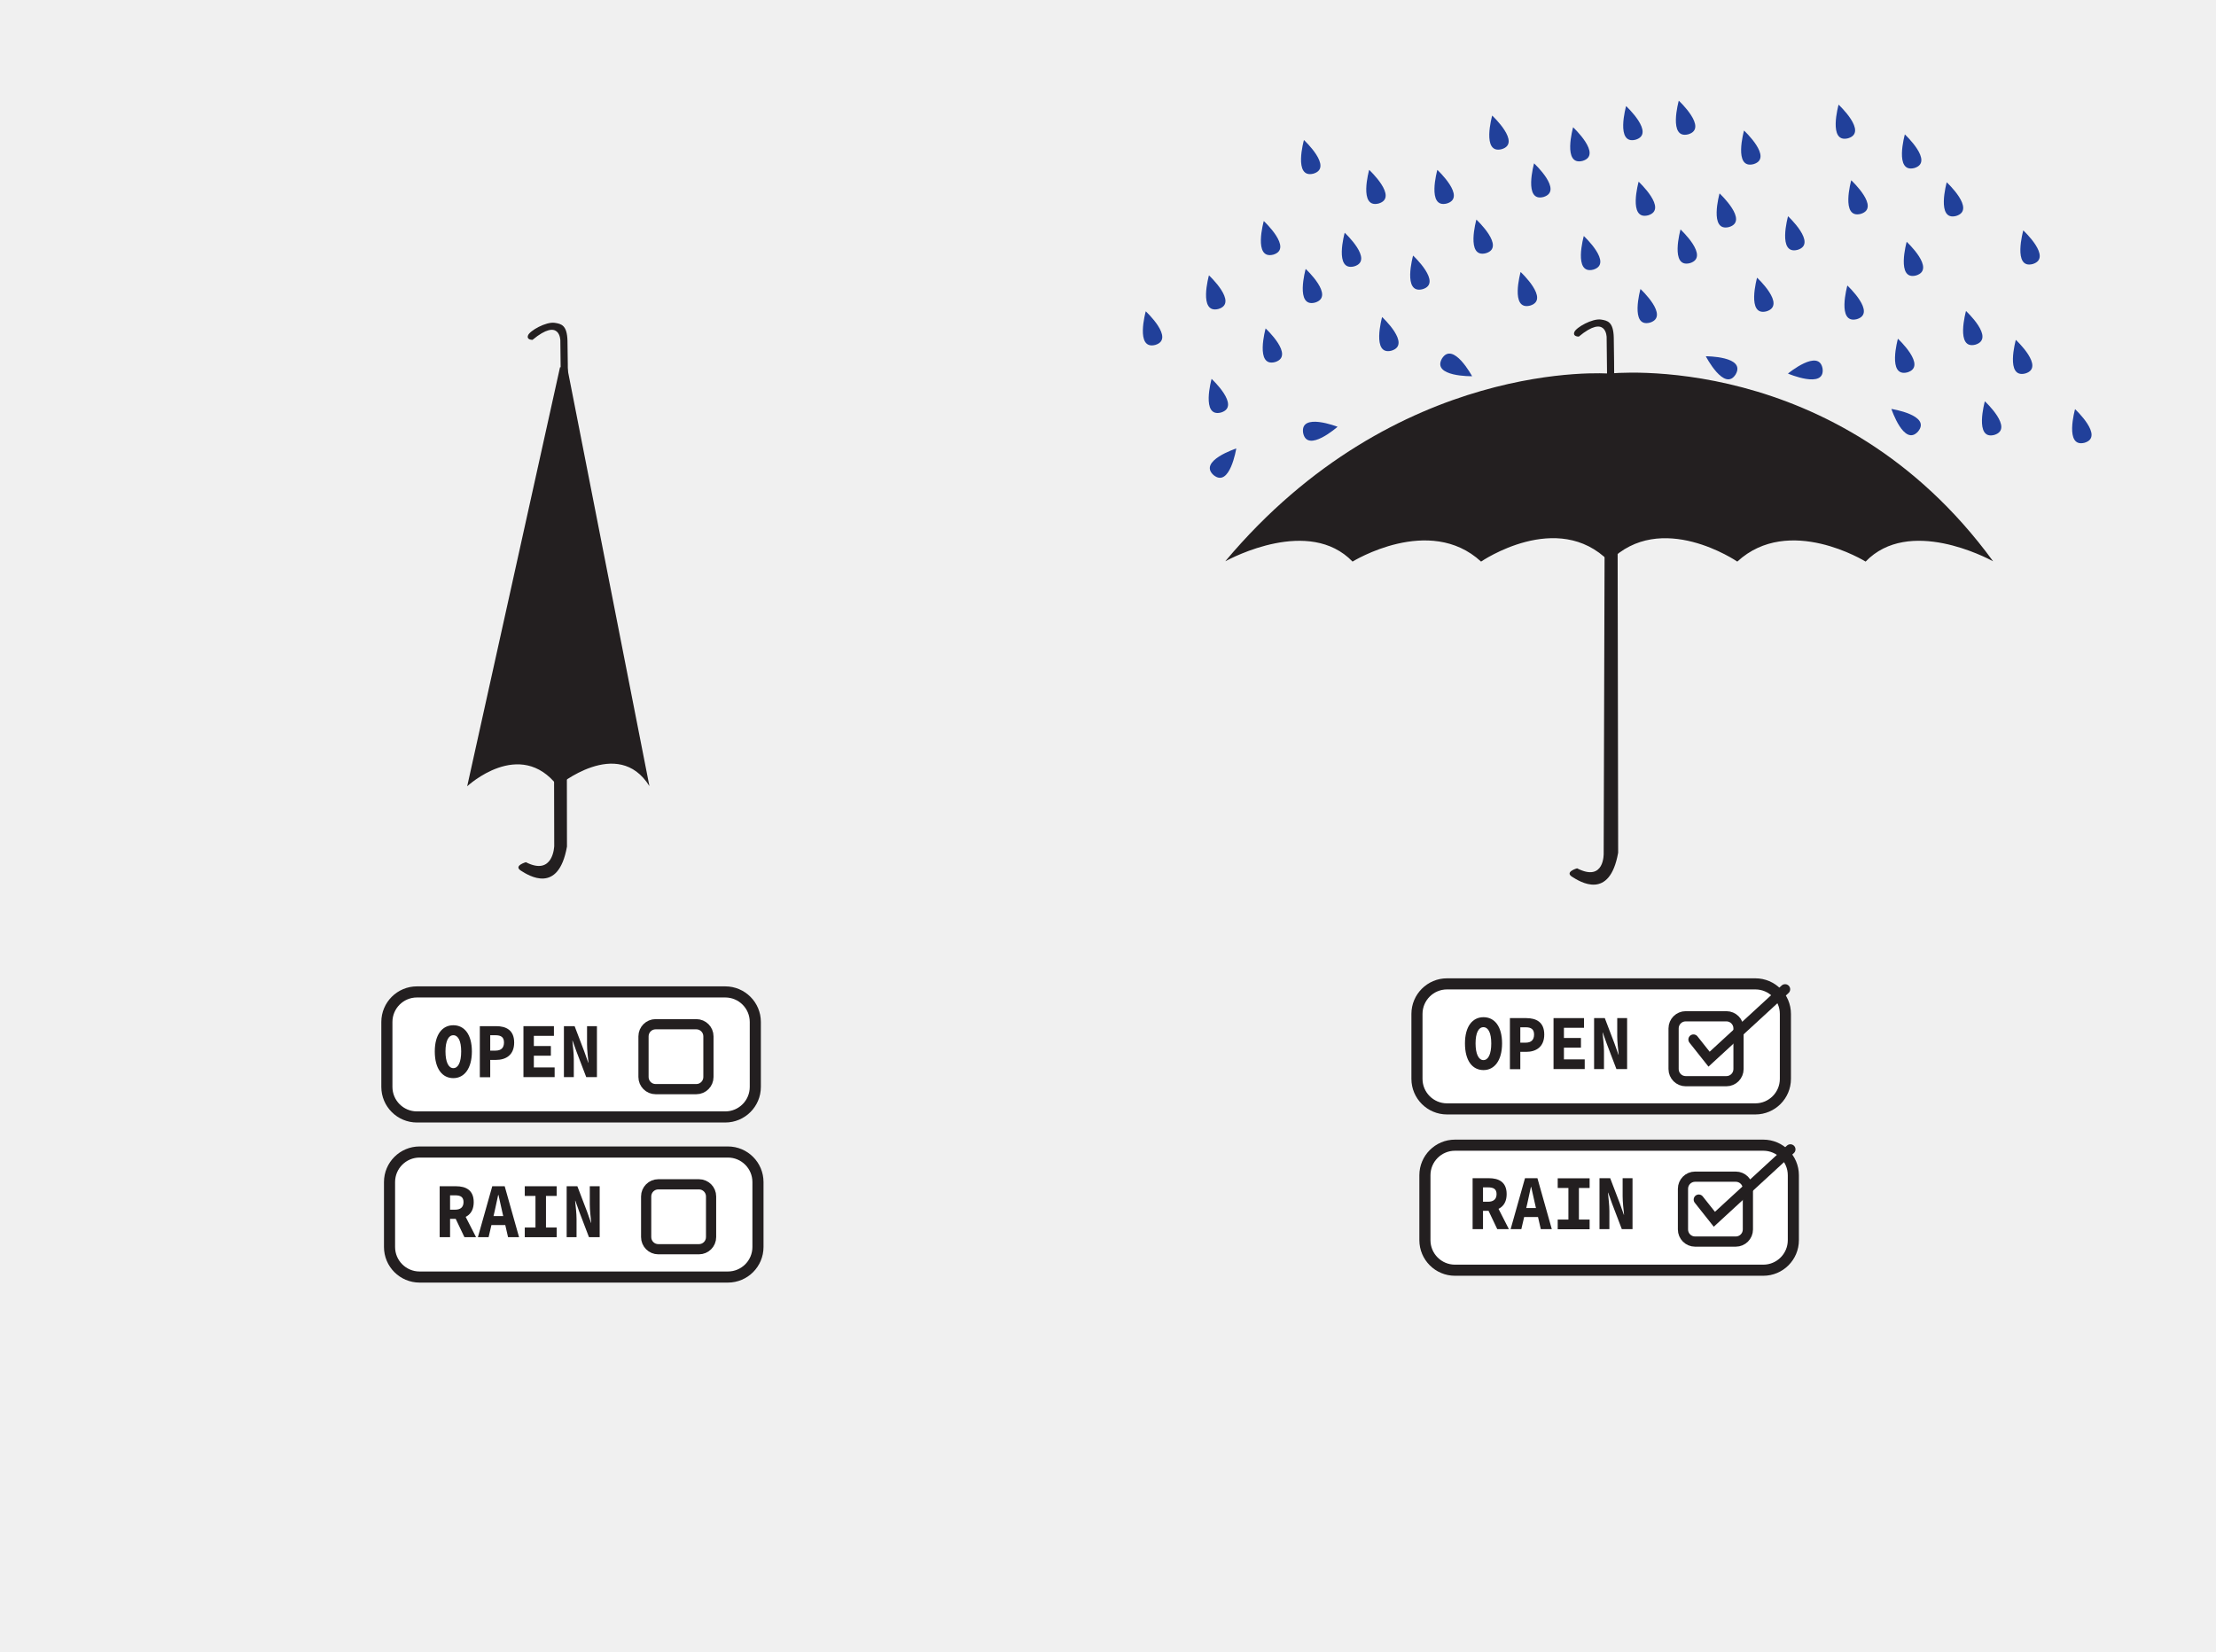
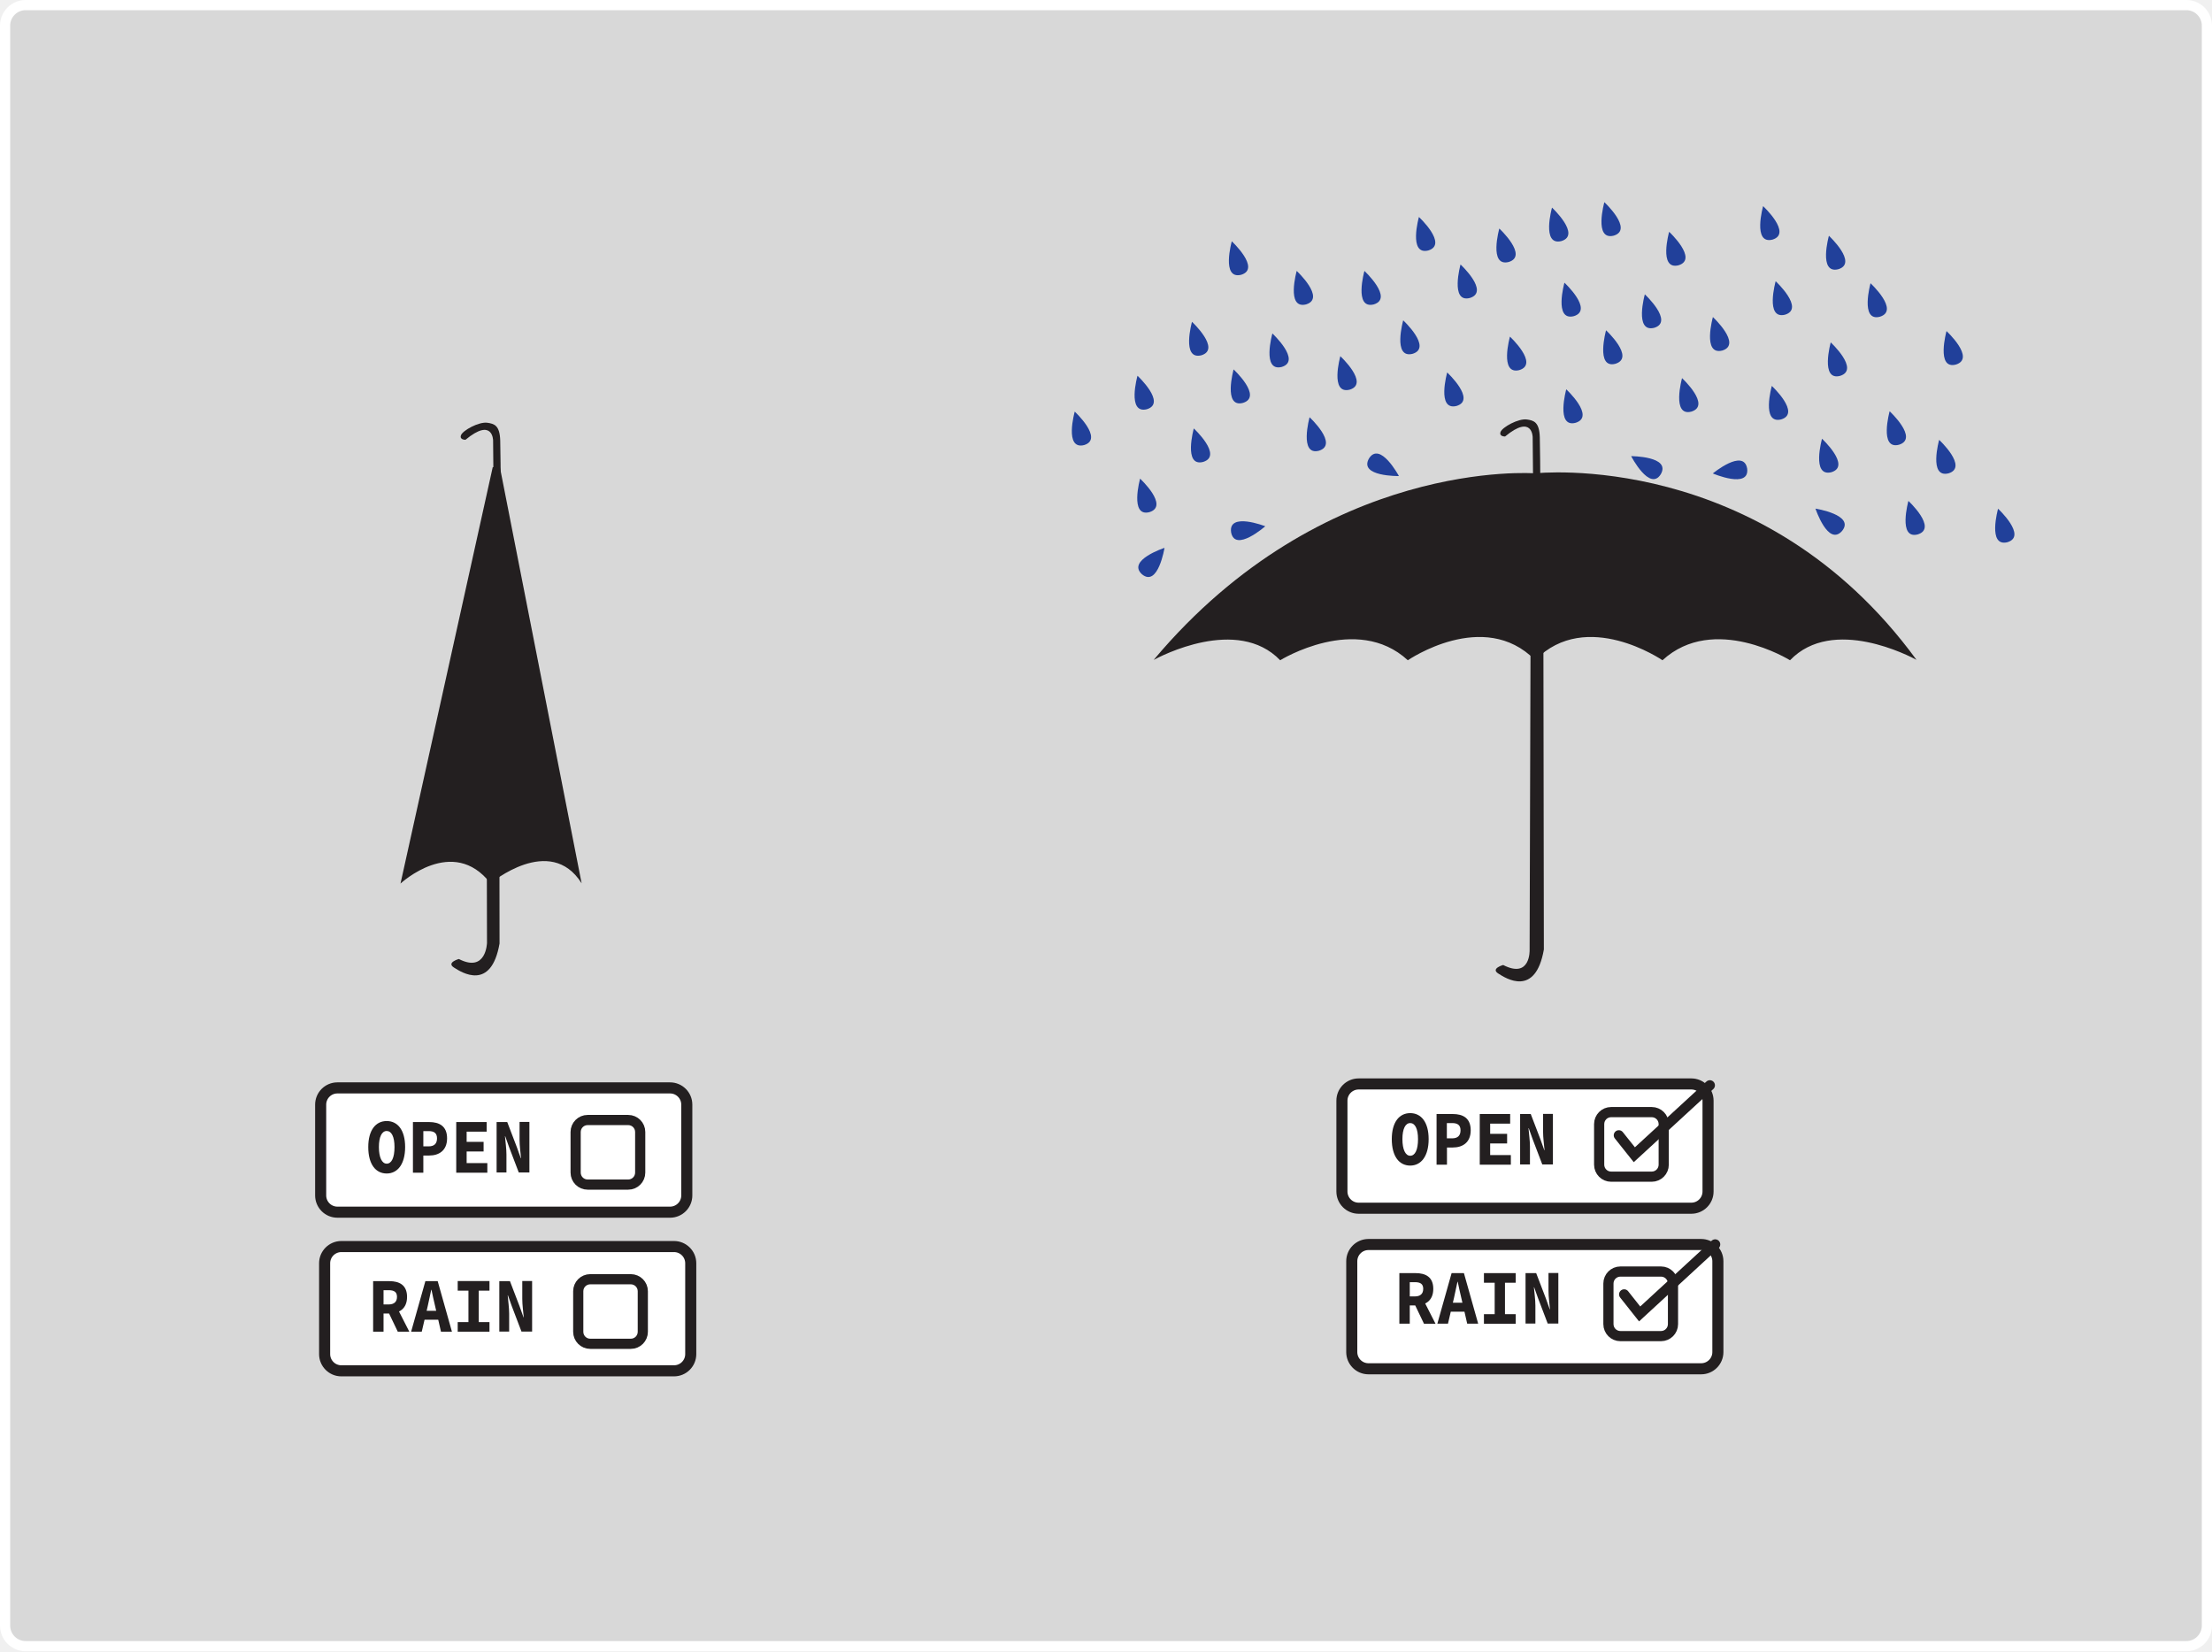
- <svg xmlns="http://www.w3.org/2000/svg" id="Layer_1" data-name="Layer 1" viewBox="0 0 217.43 162.05">
+ <svg xmlns="http://www.w3.org/2000/svg" id="Layer_1" data-name="Layer 1" viewBox="0 0 195.63 146.03">
  <defs>
    <style>
-       .cls-1, .cls-2 {
-         fill: none;
+       .cls-1, .cls-2, .cls-3 {
+         stroke-miterlimit: 10;
+         stroke-width: .9px;
      }

-       .cls-1, .cls-3, .cls-4 {
+       .cls-1, .cls-4 {
+         fill: #fff;
+       }
+ 
+       .cls-1, .cls-4, .cls-3 {
+         stroke: #231f20;
+       }
+ 
+       .cls-2 {
+         fill: #d8d8d8;
+         stroke: #fff;
+       }
+ 
+       .cls-4 {
+         stroke-linejoin: round;
+         stroke-width: .98px;
+       }
+ 
+       .cls-3 {
+         fill: none;
+         stroke-linecap: round;
+       }
+ 
+       .cls-5 {
+         fill: #231f20;
+       }
+ 
+       .cls-5, .cls-6 {
        stroke-width: 0px;
      }

-       .cls-2 {
-         stroke-linecap: round;
-       }
- 
-       .cls-2, .cls-5, .cls-6 {
-         stroke: #231f20;
-       }
- 
-       .cls-2, .cls-6 {
-         stroke-miterlimit: 10;
-       }
- 
-       .cls-5 {
-         stroke-linejoin: round;
-         stroke-width: 1.09px;
-       }
- 
-       .cls-5, .cls-6 {
-         fill: #fff;
-       }
- 
-       .cls-3 {
-         fill: #231f20;
-       }
- 
-       .cls-4 {
+       .cls-6 {
        fill: #21409a;
      }
    </style>
  </defs>
-   <rect class="cls-1" width="217.43" height="162.05" rx="2.04" ry="2.04" />
-   <rect class="cls-5" x="139.81" y="112.38" width="36.15" height="12.27" rx="2.95" ry="2.95" />
+   <rect class="cls-2" x=".45" y=".45" width="194.73" height="145.13" rx="1.82" ry="1.82" />
+   <rect class="cls-4" x="28.71" y="110.24" width="32.38" height="10.99" rx="1.48" ry="1.48" />
+   <rect class="cls-4" x="119.55" y="110.06" width="32.38" height="10.99" rx="1.48" ry="1.48" />
+   <rect class="cls-4" x="118.68" y="95.86" width="32.38" height="10.99" rx="1.48" ry="1.48" />
  <g>
-     <path class="cls-3" d="M144.49,115.62h1.6c.96,0,1.74.37,1.74,1.56s-.79,1.64-1.74,1.64h-.58v1.8h-1.02v-5ZM146.01,117.93c.54,0,.83-.26.83-.75s-.29-.66-.83-.66h-.5v1.41h.5ZM146.61,117.8l1.44,2.82h-1.14l-1-2.1.71-.73Z" />
-     <path class="cls-3" d="M149.63,115.62h1.22l1.41,5h-1.08l-.58-2.53c-.12-.5-.25-1.08-.36-1.61h-.03c-.11.53-.24,1.11-.35,1.61l-.59,2.53h-1.05l1.41-5ZM149.16,118.55h2.16v.88h-2.16v-.88Z" />
-     <path class="cls-3" d="M152.84,119.68h1.05v-3.1h-1.05v-.95h3.13v.95h-1.05v3.1h1.05v.95h-3.13v-.95Z" />
-     <path class="cls-3" d="M156.94,115.62h1.05l.95,2.49.39,1.1h.02c-.05-.53-.14-1.23-.14-1.82v-1.77h.97v5h-1.05l-.95-2.49-.39-1.09h-.02c.05.55.14,1.22.14,1.81v1.77h-.97v-5Z" />
+     <path class="cls-5" d="M123.76,112.59h1.44c.86,0,1.56.33,1.56,1.39s-.71,1.47-1.56,1.47h-.52v1.61h-.92v-4.47ZM125.13,114.65c.48,0,.74-.23.74-.67s-.26-.59-.74-.59h-.45v1.26h.45ZM125.67,114.54l1.29,2.53h-1.02l-.9-1.88.63-.65Z" />
+     <path class="cls-5" d="M128.37,112.59h1.1l1.26,4.47h-.97l-.52-2.27c-.1-.45-.23-.97-.32-1.44h-.02c-.1.47-.21,1-.31,1.44l-.53,2.27h-.94l1.26-4.47ZM127.95,115.21h1.94v.79h-1.94v-.79Z" />
+     <path class="cls-5" d="M131.24,116.22h.95v-2.78h-.95v-.85h2.81v.85h-.95v2.78h.95v.85h-2.81v-.85Z" />
+     <path class="cls-5" d="M134.92,112.59h.94l.85,2.22.35.98h.02c-.04-.47-.13-1.1-.13-1.63v-1.58h.87v4.47h-.94l-.85-2.23-.35-.98h-.02c.04.5.13,1.09.13,1.62v1.59h-.87v-4.47Z" />
  </g>
-   <rect class="cls-6" x="165.13" y="115.47" width="6.37" height="6.37" rx="1.19" ry="1.19" />
-   <rect class="cls-5" x="38.22" y="113.05" width="36.15" height="12.27" rx="2.95" ry="2.95" />
+   <rect class="cls-1" x="142.25" y="112.45" width="5.71" height="5.71" rx="1.06" ry="1.06" />
  <g>
-     <path class="cls-3" d="M43.14,116.41h1.6c.96,0,1.74.37,1.74,1.56s-.79,1.64-1.74,1.64h-.58v1.8h-1.02v-5ZM44.66,118.71c.54,0,.82-.26.82-.75s-.29-.66-.82-.66h-.5v1.41h.5ZM45.27,118.59l1.44,2.82h-1.14l-1-2.1.71-.73Z" />
-     <path class="cls-3" d="M48.29,116.41h1.23l1.41,5h-1.08l-.58-2.53c-.11-.5-.25-1.08-.36-1.61h-.03c-.11.53-.24,1.11-.35,1.61l-.59,2.53h-1.05l1.41-5ZM47.81,119.34h2.16v.88h-2.16v-.88Z" />
-     <path class="cls-3" d="M51.49,120.46h1.05v-3.1h-1.05v-.95h3.13v.95h-1.05v3.1h1.05v.95h-3.13v-.95Z" />
-     <path class="cls-3" d="M55.6,116.41h1.05l.95,2.49.39,1.1h.02c-.05-.53-.14-1.23-.14-1.82v-1.77h.97v5h-1.05l-.95-2.49-.39-1.09h-.02c.05.55.14,1.22.14,1.81v1.77h-.97v-5Z" />
+     <path class="cls-5" d="M33,113.3h1.44c.86,0,1.56.33,1.56,1.39s-.71,1.47-1.56,1.47h-.52v1.61h-.92v-4.47ZM34.37,115.36c.48,0,.74-.23.74-.67s-.26-.59-.74-.59h-.45v1.26h.45ZM34.91,115.24l1.29,2.53h-1.02l-.9-1.88.63-.65Z" />
+     <path class="cls-5" d="M37.61,113.3h1.1l1.26,4.47h-.97l-.52-2.27c-.1-.45-.23-.97-.32-1.44h-.02c-.1.47-.21,1-.31,1.44l-.53,2.27h-.94l1.26-4.47ZM37.18,115.92h1.94v.79h-1.94v-.79Z" />
+     <path class="cls-5" d="M40.48,116.92h.95v-2.78h-.95v-.85h2.81v.85h-.95v2.78h.95v.85h-2.81v-.85Z" />
+     <path class="cls-5" d="M44.16,113.3h.94l.85,2.22.35.98h.02c-.04-.47-.13-1.1-.13-1.63v-1.58h.87v4.47h-.94l-.85-2.23-.35-.98h-.02c.04.5.13,1.09.13,1.62v1.59h-.87v-4.47Z" />
  </g>
-   <rect class="cls-6" x="63.4" y="116.22" width="6.37" height="6.37" rx="1.19" ry="1.19" />
-   <rect class="cls-5" x="37.96" y="97.34" width="36.15" height="12.27" rx="2.95" ry="2.95" />
+   <rect class="cls-1" x="51.14" y="113.13" width="5.71" height="5.71" rx="1.06" ry="1.06" />
+   <rect class="cls-4" x="28.36" y="96.21" width="32.38" height="10.99" rx="1.48" ry="1.48" />
  <g>
-     <path class="cls-3" d="M42.66,103.18c0-1.67.74-2.57,1.82-2.57s1.82.9,1.82,2.57-.74,2.62-1.82,2.62-1.82-.91-1.82-2.62ZM45.25,103.18c0-1.04-.3-1.59-.77-1.59s-.77.55-.77,1.59.3,1.64.77,1.64.77-.56.77-1.64Z" />
-     <path class="cls-3" d="M47.08,100.7h1.6c.98,0,1.77.39,1.77,1.61s-.81,1.7-1.77,1.7h-.58v1.7h-1.02v-5ZM48.62,103.1c.56,0,.83-.28.83-.8s-.29-.71-.83-.71h-.52v1.51h.52Z" />
-     <path class="cls-3" d="M51.36,100.7h2.99v.95h-1.97v1h1.67v.95h-1.67v1.15h2.04v.95h-3.06v-5Z" />
-     <path class="cls-3" d="M55.33,100.7h1.05l.95,2.49.39,1.1h.02c-.05-.53-.14-1.23-.14-1.82v-1.77h.97v5h-1.05l-.95-2.49-.39-1.09h-.02c.05.55.14,1.22.14,1.81v1.77h-.97v-5Z" />
+     <path class="cls-5" d="M32.57,101.44c0-1.5.66-2.3,1.63-2.3s1.63.8,1.63,2.3-.66,2.34-1.63,2.34-1.63-.81-1.63-2.34ZM34.89,101.44c0-.93-.27-1.42-.69-1.42s-.69.5-.69,1.42.27,1.47.69,1.47.69-.5.69-1.47Z" />
+     <path class="cls-5" d="M36.52,99.23h1.44c.88,0,1.58.35,1.58,1.44s-.73,1.52-1.58,1.52h-.52v1.52h-.92v-4.47ZM37.91,101.38c.5,0,.74-.25.74-.71s-.26-.64-.74-.64h-.47v1.35h.47Z" />
+     <path class="cls-5" d="M40.36,99.23h2.68v.85h-1.77v.9h1.5v.85h-1.5v1.03h1.83v.85h-2.75v-4.47Z" />
+     <path class="cls-5" d="M43.92,99.23h.94l.85,2.22.35.98h.02c-.04-.47-.13-1.1-.13-1.63v-1.58h.87v4.47h-.94l-.85-2.23-.35-.98h-.02c.04.5.13,1.09.13,1.62v1.59h-.87v-4.47Z" />
  </g>
-   <rect class="cls-6" x="63.14" y="100.51" width="6.37" height="6.37" rx="1.19" ry="1.19" />
-   <path class="cls-3" d="M195.56,55.08c-.63-.34-8.26-4.37-12.51.03,0,0-7.52-4.67-12.59,0,0,0-7.5-5.14-12.55-.03v.03s-.03-.01-.04-.03c-5.06-5.12-12.55.03-12.55.03-5.07-4.67-12.61,0-12.61,0-4.25-4.4-11.87-.36-12.49-.03,16.82-20.04,37.66-18.42,37.66-18.42,0,0,22.4-2.5,37.68,18.42Z" />
-   <polygon class="cls-3" points="157.91 55.08 157.91 55.12 157.9 55.11 157.91 55.08" />
-   <path class="cls-3" d="M157.9,55.11s-.01,0-.03.01v-.04l.03.03Z" />
-   <path class="cls-3" d="M157.68,36.7l-.04-3.61s-.02-2.31-2.73-.06c0,0-.61.02-.44-.44s1.78-1.36,2.62-1.23c.65.1,1.21.23,1.25,1.76.03,1.27.04,3.6.04,3.6h-.7Z" />
-   <path class="cls-3" d="M55.02,37.02l-.04-3.61s-.02-2.31-2.73-.06c0,0-.61.02-.44-.44s1.78-1.36,2.62-1.23c.65.1,1.21.23,1.25,1.76.03,1.27.04,3.6.04,3.6h-.7Z" />
-   <path class="cls-3" d="M157.44,53.72l-.09,30.02s.1,2.86-2.61,1.47c0,0-1.25.35-.49.83s3.68,2.36,4.52-2.36l-.05-29.66" />
-   <path class="cls-3" d="M54.3,47.27l.08,35.74s-.07,2.99-2.78,1.6c0,0-1.25.35-.49.83s3.68,2.36,4.52-2.36l-.05-35.5" />
-   <rect class="cls-5" x="139.03" y="96.55" width="36.15" height="12.27" rx="2.95" ry="2.95" />
+   <rect class="cls-1" x="50.91" y="99.05" width="5.71" height="5.71" rx="1.06" ry="1.06" />
+   <path class="cls-5" d="M169.51,58.36c-.56-.3-7.4-3.92-11.2.03,0,0-6.73-4.18-11.28,0,0,0-6.72-4.61-11.24-.03v.03s-.03-.01-.04-.03c-4.53-4.58-11.24.03-11.24.03-4.54-4.18-11.29,0-11.29,0-3.8-3.94-10.63-.33-11.19-.03,15.06-17.95,33.73-16.5,33.73-16.5,0,0,20.06-2.24,33.74,16.5Z" />
+   <polygon class="cls-5" points="135.79 58.36 135.79 58.4 135.78 58.39 135.79 58.36" />
+   <path class="cls-5" d="M135.78,58.39s-.01,0-.03.01v-.04l.03.03Z" />
+   <path class="cls-5" d="M135.58,41.9l-.03-3.24s-.02-2.06-2.44-.06c0,0-.55.02-.4-.4s1.59-1.22,2.35-1.1c.58.09,1.08.21,1.12,1.57.03,1.14.04,3.22.04,3.22h-.63Z" />
+   <path class="cls-5" d="M43.64,42.19l-.03-3.24s-.02-2.06-2.44-.06c0,0-.55.02-.4-.4s1.59-1.22,2.35-1.1c.58.09,1.08.21,1.12,1.57.03,1.14.04,3.22.04,3.22h-.63Z" />
+   <path class="cls-5" d="M135.36,57.14l-.08,26.88s.09,2.57-2.34,1.32c0,0-1.12.31-.44.75s3.3,2.12,4.04-2.12l-.04-26.56" />
+   <path class="cls-5" d="M43,51.38l.07,32s-.06,2.68-2.49,1.43c0,0-1.12.31-.44.75s3.3,2.12,4.04-2.12l-.04-31.8" />
  <g>
-     <path class="cls-3" d="M143.74,102.39c0-1.67.74-2.57,1.82-2.57s1.82.9,1.82,2.57-.74,2.62-1.82,2.62-1.82-.9-1.82-2.62ZM146.32,102.39c0-1.04-.3-1.59-.77-1.59s-.77.55-.77,1.59.3,1.64.77,1.64.77-.56.77-1.64Z" />
-     <path class="cls-3" d="M148.15,99.91h1.6c.98,0,1.77.39,1.77,1.61s-.81,1.7-1.77,1.7h-.58v1.7h-1.02v-5ZM149.69,102.32c.56,0,.83-.28.83-.8s-.29-.71-.83-.71h-.52v1.51h.52Z" />
-     <path class="cls-3" d="M152.43,99.91h2.99v.95h-1.97v1h1.67v.95h-1.67v1.15h2.04v.95h-3.06v-5Z" />
-     <path class="cls-3" d="M156.41,99.91h1.05l.95,2.49.39,1.1h.02c-.05-.53-.14-1.23-.14-1.82v-1.77h.97v5h-1.05l-.95-2.49-.39-1.09h-.02c.05.55.14,1.22.14,1.81v1.77h-.97v-5Z" />
+     <path class="cls-5" d="M123.09,100.74c0-1.5.66-2.3,1.63-2.3s1.63.8,1.63,2.3-.66,2.34-1.63,2.34-1.63-.81-1.63-2.34ZM125.41,100.74c0-.93-.27-1.42-.69-1.42s-.69.5-.69,1.42.27,1.47.69,1.47.69-.5.69-1.47Z" />
+     <path class="cls-5" d="M127.05,98.52h1.44c.88,0,1.58.35,1.58,1.44s-.73,1.52-1.58,1.52h-.52v1.52h-.92v-4.47ZM128.43,100.67c.5,0,.74-.25.74-.71s-.26-.64-.74-.64h-.47v1.35h.47Z" />
+     <path class="cls-5" d="M130.88,98.52h2.68v.85h-1.77v.9h1.5v.85h-1.5v1.03h1.83v.85h-2.75v-4.47Z" />
+     <path class="cls-5" d="M134.44,98.52h.94l.85,2.22.35.98h.02c-.04-.47-.13-1.1-.13-1.63v-1.58h.87v4.47h-.94l-.85-2.23-.35-.98h-.02c.04.5.13,1.09.13,1.62v1.59h-.87v-4.47Z" />
  </g>
-   <rect class="cls-6" x="164.21" y="99.73" width="6.37" height="6.37" rx="1.19" ry="1.19" />
-   <polyline class="cls-2" points="166.16 102.01 167.69 103.94 175.15 97.08" />
-   <polyline class="cls-2" points="166.68 117.72 168.21 119.65 175.67 112.79" />
-   <path class="cls-3" d="M54.95,36.03l-9.11,41.13s5.17-4.83,8.88-.02c0,0,5.9-4.95,9,0l-8.07-41.1h-.7Z" />
-   <path class="cls-4" d="M119.07,46.62c-1.53-1.38,2.23-2.61,2.23-2.61,0,0-.63,3.92-2.23,2.61Z" />
-   <path class="cls-4" d="M125.11,35.53c1.97-.61-.93-3.3-.93-3.3,0,0-1.07,3.83.93,3.3Z" />
-   <path class="cls-4" d="M129.04,29.69c1.97-.61-.93-3.3-.93-3.3,0,0-1.07,3.83.93,3.3Z" />
-   <path class="cls-4" d="M136.54,34.41c1.97-.61-.93-3.3-.93-3.3,0,0-1.07,3.83.93,3.3Z" />
-   <path class="cls-4" d="M119.81,40.48c1.97-.61-.93-3.3-.93-3.3,0,0-1.07,3.83.93,3.3Z" />
-   <path class="cls-4" d="M132.87,26.14c-2,.51-.93-3.3-.93-3.3,0,0,2.91,2.71.93,3.3Z" />
-   <path class="cls-4" d="M135.27,19.97c-2,.51-.93-3.3-.93-3.3,0,0,2.91,2.71.93,3.3Z" />
-   <path class="cls-4" d="M128.87,17.04c-2,.51-.93-3.3-.93-3.3,0,0,2.91,2.71.93,3.3Z" />
-   <path class="cls-4" d="M113.35,33.85c-2,.51-.93-3.3-.93-3.3,0,0,2.91,2.71.93,3.3Z" />
-   <path class="cls-4" d="M124.93,24.99c-2,.51-.93-3.3-.93-3.3,0,0,2.91,2.71.93,3.3Z" />
-   <path class="cls-4" d="M119.55,30.32c-2,.51-.93-3.3-.93-3.3,0,0,2.91,2.71.93,3.3Z" />
-   <path class="cls-4" d="M139.58,28.38c-2,.51-.93-3.3-.93-3.3,0,0,2.91,2.71.93,3.3Z" />
-   <path class="cls-4" d="M145.79,24.85c-2,.51-.93-3.3-.93-3.3,0,0,2.91,2.71.93,3.3Z" />
-   <path class="cls-4" d="M161.89,31.66c1.97-.61-.93-3.3-.93-3.3,0,0-1.07,3.83.93,3.3Z" />
-   <path class="cls-4" d="M170.3,36.74c1.03-1.79-2.93-1.78-2.93-1.78,0,0,1.83,3.53,2.93,1.78Z" />
-   <path class="cls-4" d="M165.82,25.82c1.97-.61-.93-3.3-.93-3.3,0,0-1.07,3.83.93,3.3Z" />
-   <path class="cls-4" d="M173.33,30.55c1.97-.61-.93-3.3-.93-3.3,0,0-1.07,3.83.93,3.3Z" />
-   <path class="cls-4" d="M178.83,36.18c-.35-2.04-3.4.48-3.4.48,0,0,3.65,1.56,3.4-.48Z" />
-   <path class="cls-4" d="M169.65,22.28c-2,.51-.93-3.3-.93-3.3,0,0,2.91,2.71.93,3.3Z" />
-   <path class="cls-4" d="M172.05,16.11c-2,.51-.93-3.3-.93-3.3,0,0,2.91,2.71.93,3.3Z" />
-   <path class="cls-4" d="M165.65,13.18c-2,.51-.93-3.3-.93-3.3,0,0,2.91,2.71.93,3.3Z" />
-   <path class="cls-4" d="M150.13,29.99c-2,.51-.93-3.3-.93-3.3,0,0,2.91,2.71.93,3.3Z" />
-   <path class="cls-4" d="M161.71,21.13c-2,.51-.93-3.3-.93-3.3,0,0,2.91,2.71.93,3.3Z" />
-   <path class="cls-4" d="M156.33,26.46c-2,.51-.93-3.3-.93-3.3,0,0,2.91,2.71.93,3.3Z" />
-   <path class="cls-4" d="M151.45,19.33c1.97-.61-.93-3.3-.93-3.3,0,0-1.07,3.83.93,3.3Z" />
-   <path class="cls-4" d="M155.28,15.79c-2,.51-.93-3.3-.93-3.3,0,0,2.91,2.71.93,3.3Z" />
-   <path class="cls-4" d="M147.34,14.64c-2,.51-.93-3.3-.93-3.3,0,0,2.91,2.71.93,3.3Z" />
-   <path class="cls-4" d="M141.96,19.97c-2,.51-.93-3.3-.93-3.3,0,0,2.91,2.71.93,3.3Z" />
-   <path class="cls-4" d="M176.37,24.52c-2,.51-.93-3.3-.93-3.3,0,0,2.91,2.71.93,3.3Z" />
-   <path class="cls-4" d="M182.57,20.99c-2,.51-.93-3.3-.93-3.3,0,0,2.91,2.71.93,3.3Z" />
-   <path class="cls-4" d="M188.01,27.03c1.97-.61-.93-3.3-.93-3.3,0,0-1.07,3.83.93,3.3Z" />
-   <path class="cls-4" d="M191.94,21.19c1.97-.61-.93-3.3-.93-3.3,0,0-1.07,3.83.93,3.3Z" />
-   <path class="cls-4" d="M199.45,25.91c1.97-.61-.93-3.3-.93-3.3,0,0-1.07,3.83.93,3.3Z" />
-   <path class="cls-4" d="M182.19,31.32c-2,.51-.93-3.3-.93-3.3,0,0,2.91,2.71.93,3.3Z" />
-   <path class="cls-4" d="M195.68,42.68c1.97-.61-.93-3.3-.93-3.3,0,0-1.07,3.83.93,3.3Z" />
-   <path class="cls-4" d="M198.72,36.65c-2,.51-.93-3.3-.93-3.3,0,0,2.91,2.71.93,3.3Z" />
-   <path class="cls-4" d="M187.15,36.54c-2,.51-.93-3.3-.93-3.3,0,0,2.91,2.71.93,3.3Z" />
-   <path class="cls-4" d="M204.53,43.45c-2,.51-.93-3.3-.93-3.3,0,0,2.91,2.71.93,3.3Z" />
-   <path class="cls-4" d="M188.2,42.34c-1.37,1.54-2.62-2.21-2.62-2.21,0,0,3.93.61,2.62,2.21Z" />
-   <path class="cls-4" d="M193.83,33.82c1.97-.61-.93-3.3-.93-3.3,0,0-1.07,3.83.93,3.3Z" />
-   <path class="cls-4" d="M187.83,16.49c-2,.51-.93-3.3-.93-3.3,0,0,2.91,2.71.93,3.3Z" />
-   <path class="cls-4" d="M160.48,13.71c-2,.51-.93-3.3-.93-3.3,0,0,2.91,2.71.93,3.3Z" />
-   <path class="cls-4" d="M181.33,13.57c-2,.51-.93-3.3-.93-3.3,0,0,2.91,2.71.93,3.3Z" />
-   <path class="cls-4" d="M141.48,35.19c1.09-1.75,2.96,1.73,2.96,1.73,0,0-3.97.07-2.96-1.73Z" />
-   <path class="cls-4" d="M127.86,42.48c-.31-2.04,3.38-.6,3.38-.6,0,0-2.98,2.63-3.38.6Z" />
+   <rect class="cls-1" x="141.43" y="98.35" width="5.71" height="5.71" rx="1.06" ry="1.06" />
+   <polyline class="cls-3" points="143.17 100.4 144.54 102.12 151.22 95.98" />
+   <polyline class="cls-3" points="143.64 114.47 145.01 116.2 151.69 110.05" />
+   <path class="cls-5" d="M43.58,41.3l-8.16,36.84s4.63-4.32,7.96-.02c0,0,5.28-4.43,8.06,0l-7.23-36.81h-.63Z" />
+   <path class="cls-6" d="M101,50.79c-1.37-1.24,1.99-2.34,1.99-2.34,0,0-.57,3.51-1.99,2.34Z" />
+   <path class="cls-6" d="M106.41,40.85c1.77-.55-.83-2.96-.83-2.96,0,0-.95,3.43.83,2.96Z" />
+   <path class="cls-6" d="M109.93,35.63c1.77-.55-.83-2.96-.83-2.96,0,0-.95,3.43.83,2.96Z" />
+   <path class="cls-6" d="M116.65,39.86c1.77-.55-.83-2.96-.83-2.96,0,0-.95,3.43.83,2.96Z" />
+   <path class="cls-6" d="M101.66,45.29c1.77-.55-.83-2.96-.83-2.96,0,0-.95,3.43.83,2.96Z" />
+   <path class="cls-6" d="M113.36,32.45c-1.79.45-.83-2.96-.83-2.96,0,0,2.6,2.42.83,2.96Z" />
+   <path class="cls-6" d="M115.51,26.92c-1.79.45-.83-2.96-.83-2.96,0,0,2.6,2.42.83,2.96Z" />
+   <path class="cls-6" d="M109.77,24.3c-1.79.45-.83-2.96-.83-2.96,0,0,2.6,2.42.83,2.96Z" />
+   <path class="cls-6" d="M95.88,39.36c-1.79.45-.83-2.96-.83-2.96,0,0,2.6,2.42.83,2.96Z" />
+   <path class="cls-6" d="M106.25,31.42c-1.79.45-.83-2.96-.83-2.96,0,0,2.6,2.42.83,2.96Z" />
+   <path class="cls-6" d="M101.43,36.19c-1.79.45-.83-2.96-.83-2.96,0,0,2.6,2.42.83,2.96Z" />
+   <path class="cls-6" d="M119.37,34.46c-1.79.45-.83-2.96-.83-2.96,0,0,2.6,2.42.83,2.96Z" />
+   <path class="cls-6" d="M124.93,31.29c-1.79.45-.83-2.96-.83-2.96,0,0,2.6,2.42.83,2.96Z" />
+   <path class="cls-6" d="M139.35,37.39c1.77-.55-.83-2.96-.83-2.96,0,0-.95,3.43.83,2.96Z" />
+   <path class="cls-6" d="M146.88,41.94c.92-1.6-2.62-1.6-2.62-1.6,0,0,1.64,3.16,2.62,1.6Z" />
+   <path class="cls-6" d="M142.87,32.17c1.77-.55-.83-2.96-.83-2.96,0,0-.95,3.43.83,2.96Z" />
+   <path class="cls-6" d="M149.59,36.4c1.77-.55-.83-2.96-.83-2.96,0,0-.95,3.43.83,2.96Z" />
+   <path class="cls-6" d="M154.52,41.44c-.31-1.82-3.04.43-3.04.43,0,0,3.27,1.4,3.04-.43Z" />
+   <path class="cls-6" d="M146.3,28.99c-1.79.45-.83-2.96-.83-2.96,0,0,2.6,2.42.83,2.96Z" />
+   <path class="cls-6" d="M148.45,23.46c-1.79.45-.83-2.96-.83-2.96,0,0,2.6,2.42.83,2.96Z" />
+   <path class="cls-6" d="M142.72,20.84c-1.79.45-.83-2.96-.83-2.96,0,0,2.6,2.42.83,2.96Z" />
+   <path class="cls-6" d="M128.82,35.9c-1.79.45-.83-2.96-.83-2.96,0,0,2.6,2.42.83,2.96Z" />
+   <path class="cls-6" d="M139.19,27.96c-1.79.45-.83-2.96-.83-2.96,0,0,2.6,2.42.83,2.96Z" />
+   <path class="cls-6" d="M134.37,32.73c-1.79.45-.83-2.96-.83-2.96,0,0,2.6,2.42.83,2.96Z" />
+   <path class="cls-6" d="M130,26.35c1.77-.55-.83-2.96-.83-2.96,0,0-.95,3.43.83,2.96Z" />
+   <path class="cls-6" d="M133.43,23.17c-1.79.45-.83-2.96-.83-2.96,0,0,2.6,2.42.83,2.96Z" />
+   <path class="cls-6" d="M126.32,22.15c-1.79.45-.83-2.96-.83-2.96,0,0,2.6,2.42.83,2.96Z" />
+   <path class="cls-6" d="M121.5,26.92c-1.79.45-.83-2.96-.83-2.96,0,0,2.6,2.42.83,2.96Z" />
+   <path class="cls-6" d="M152.32,31c-1.79.45-.83-2.96-.83-2.96,0,0,2.6,2.42.83,2.96Z" />
+   <path class="cls-6" d="M157.87,27.83c-1.79.45-.83-2.96-.83-2.96,0,0,2.6,2.42.83,2.96Z" />
+   <path class="cls-6" d="M162.74,33.24c1.77-.55-.83-2.96-.83-2.96,0,0-.95,3.43.83,2.96Z" />
+   <path class="cls-6" d="M166.26,28.01c1.77-.55-.83-2.96-.83-2.96,0,0-.95,3.43.83,2.96Z" />
+   <path class="cls-6" d="M172.98,32.24c1.77-.55-.83-2.96-.83-2.96,0,0-.95,3.43.83,2.96Z" />
+   <path class="cls-6" d="M157.53,37.09c-1.79.45-.83-2.96-.83-2.96,0,0,2.6,2.42.83,2.96Z" />
+   <path class="cls-6" d="M169.61,47.26c1.77-.55-.83-2.96-.83-2.96,0,0-.95,3.43.83,2.96Z" />
+   <path class="cls-6" d="M172.33,41.86c-1.79.45-.83-2.96-.83-2.96,0,0,2.6,2.42.83,2.96Z" />
+   <path class="cls-6" d="M161.97,41.76c-1.79.45-.83-2.96-.83-2.96,0,0,2.6,2.42.83,2.96Z" />
+   <path class="cls-6" d="M177.54,47.95c-1.79.45-.83-2.96-.83-2.96,0,0,2.6,2.42.83,2.96Z" />
+   <path class="cls-6" d="M162.91,46.96c-1.23,1.38-2.35-1.98-2.35-1.98,0,0,3.52.55,2.35,1.98Z" />
+   <path class="cls-6" d="M167.95,39.33c1.77-.55-.83-2.96-.83-2.96,0,0-.95,3.43.83,2.96Z" />
+   <path class="cls-6" d="M162.58,23.81c-1.79.45-.83-2.96-.83-2.96,0,0,2.6,2.42.83,2.96Z" />
+   <path class="cls-6" d="M138.09,21.32c-1.79.45-.83-2.96-.83-2.96,0,0,2.6,2.42.83,2.96Z" />
+   <path class="cls-6" d="M156.76,21.19c-1.79.45-.83-2.96-.83-2.96,0,0,2.6,2.42.83,2.96Z" />
+   <path class="cls-6" d="M121.07,40.55c.98-1.57,2.65,1.55,2.65,1.55,0,0-3.56.06-2.65-1.55Z" />
+   <path class="cls-6" d="M108.88,47.08c-.27-1.83,3.02-.54,3.02-.54,0,0-2.67,2.35-3.02.54Z" />
</svg>
